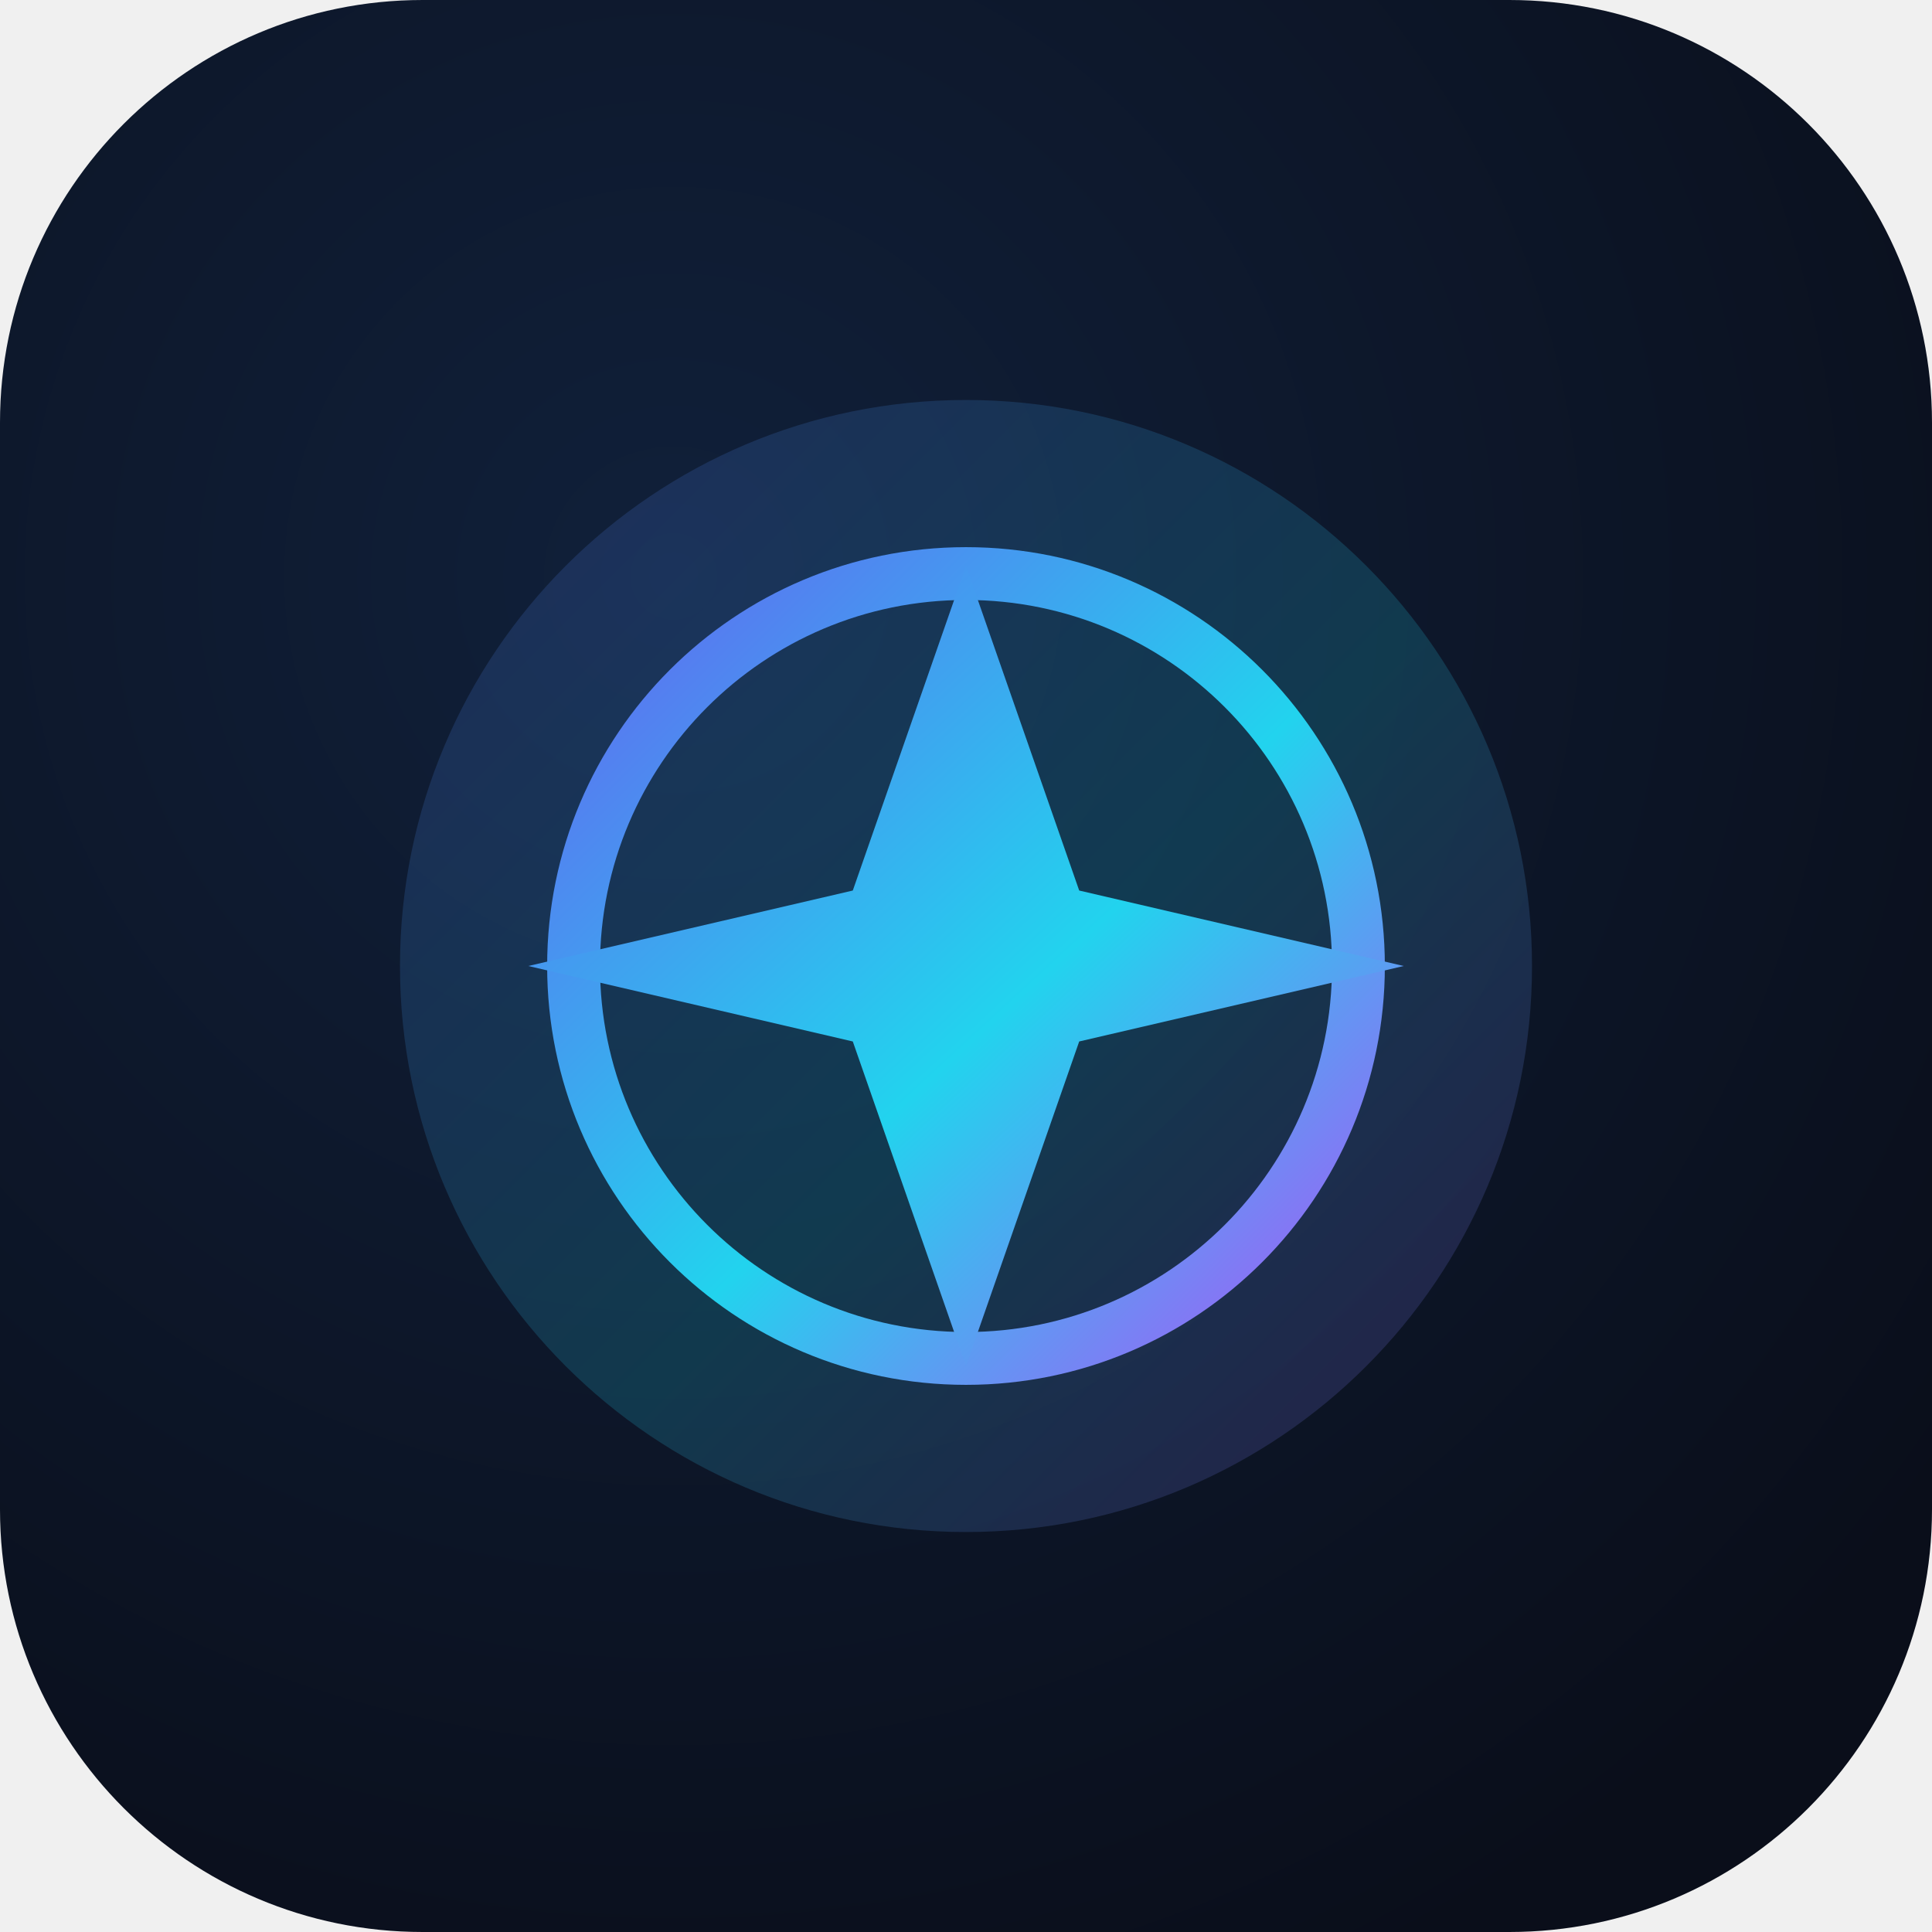
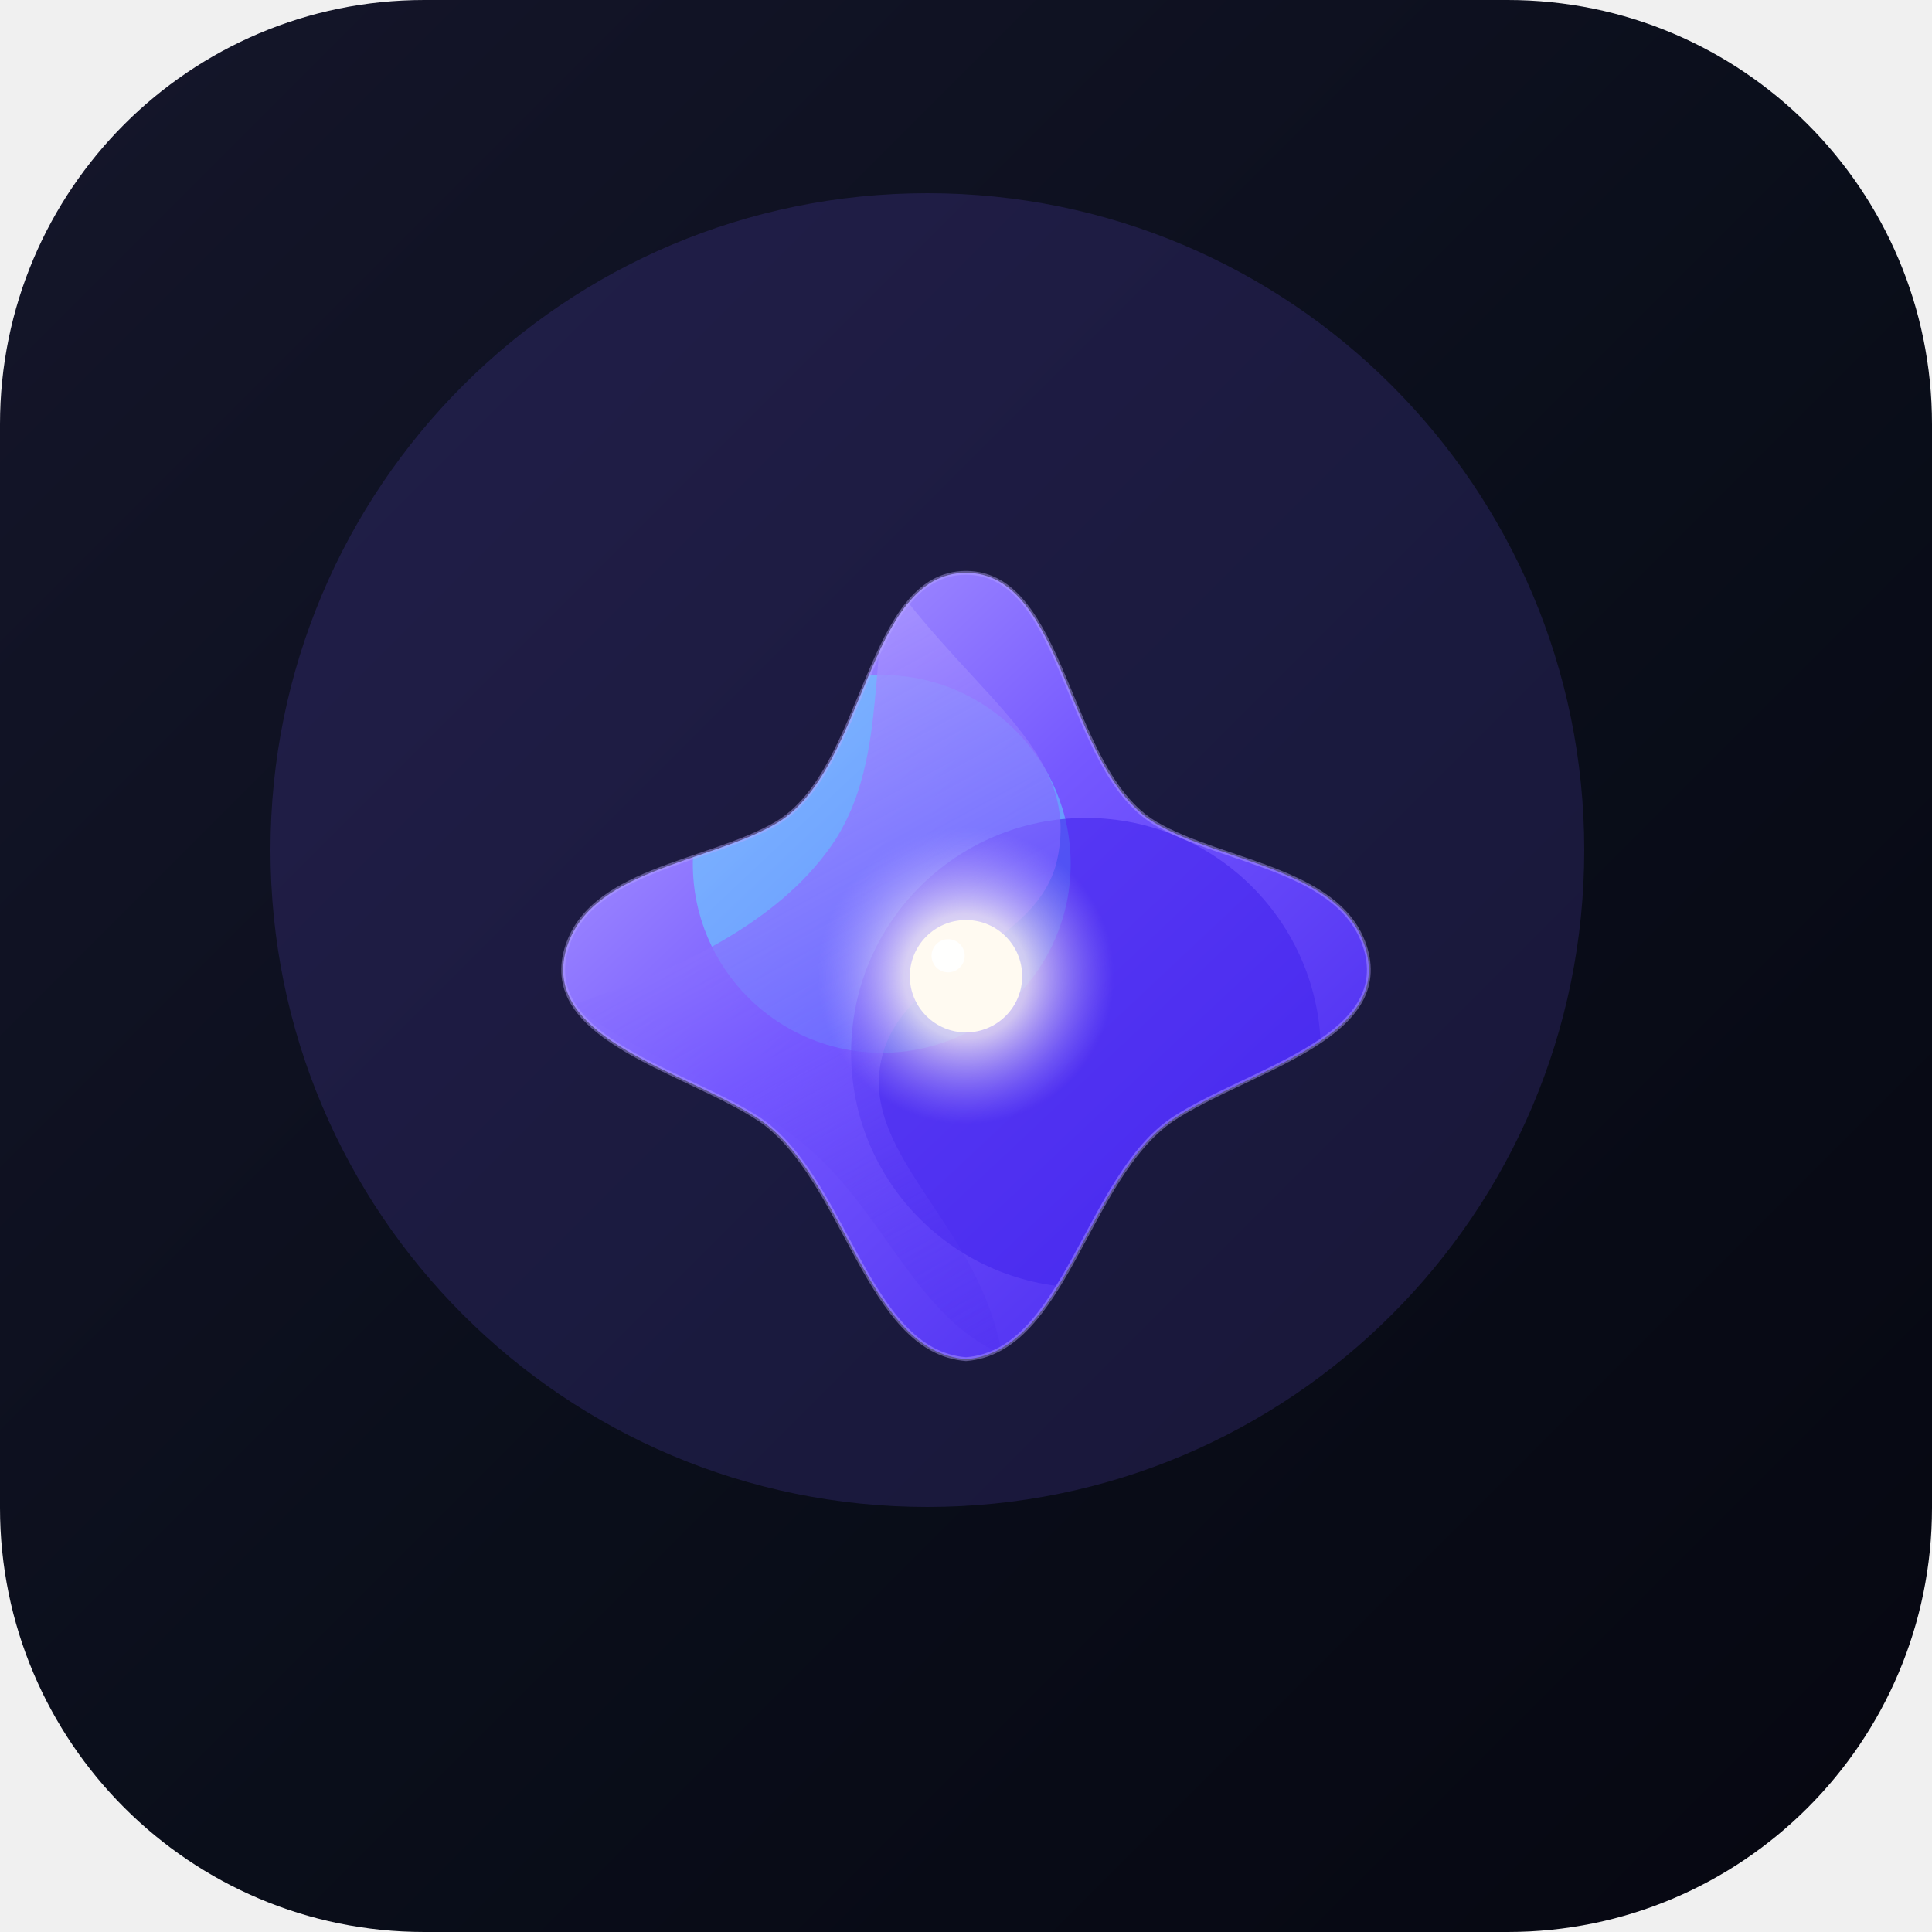
- <svg xmlns="http://www.w3.org/2000/svg" viewBox="0 0 512 512" width="512" height="512">
+ <svg xmlns="http://www.w3.org/2000/svg" viewBox="0 0 560 560" width="560" height="560">
  <defs>
-     <radialGradient id="bg" cx="35%" cy="30%" r="80%">
-       <stop offset="0%" stop-color="#10203a" />
-       <stop offset="100%" stop-color="#0a0e1a" />
+     <linearGradient id="field" x1="0" y1="0" x2="1" y2="1">
+       <stop offset="0" stop-color="#15162B" />
+       <stop offset="0.54" stop-color="#0A0E1A" />
+       <stop offset="1" stop-color="#060711" />
+     </linearGradient>
+     <linearGradient id="body" gradientUnits="userSpaceOnUse" x1="138" y1="128" x2="420" y2="428">
+       <stop offset="0" stop-color="#B7A7FF" />
+       <stop offset="0.44" stop-color="#7558FF" />
+       <stop offset="1" stop-color="#4525ED" />
+     </linearGradient>
+     <linearGradient id="fold" gradientUnits="userSpaceOnUse" x1="174" y1="132" x2="332" y2="420">
+       <stop offset="0" stop-color="#B7A7FF" stop-opacity="0.92" />
+       <stop offset="0.55" stop-color="#7558FF" stop-opacity="0.68" />
+       <stop offset="1" stop-color="#4525ED" stop-opacity="0.16" />
+     </linearGradient>
+     <radialGradient id="coreGlow" cx="50%" cy="50%" r="50%">
+       <stop offset="0" stop-color="#FFFFFF" stop-opacity="0.95" />
+       <stop offset="0.42" stop-color="#FFFAF1" stop-opacity="0.72" />
+       <stop offset="1" stop-color="#B7A7FF" stop-opacity="0" />
    </radialGradient>
-     <linearGradient id="orb" x1="0%" y1="0%" x2="100%" y2="100%">
-       <stop offset="0%" stop-color="#6366f1" />
-       <stop offset="55%" stop-color="#22d3ee" />
-       <stop offset="100%" stop-color="#a855f7" />
-     </linearGradient>
+     <clipPath id="bodyClip">
+       <path d="M280,128 C319,128 319,205 354,226 C381,242 429,244 437,277 C445,311 390,323 361,342 C327,365 319,433 280,436 C241,433 233,365 199,342 C170,323 115,311 123,277 C131,244 179,242 206,226 C241,205 241,128 280,128Z" />
+     </clipPath>
  </defs>
-   <rect width="512" height="512" rx="112" fill="url(#bg)" />
-   <circle cx="256" cy="256" r="150" fill="url(#orb)" opacity="0.18" />
-   <circle cx="256" cy="256" r="104" fill="none" stroke="url(#orb)" stroke-width="14" />
-   <path d="M256 150 L286 236 L372 256 L286 276 L256 362 L226 276 L140 256 L226 236 Z" fill="url(#orb)" />
+   <rect width="560" height="560" rx="123" fill="url(#field)" />
+   <circle cx="268.8" cy="246.4" r="190.4" fill="#7558FF" opacity="0.16" />
+   <g transform="translate(280 280) scale(0.74) translate(-280 -282)">
+     <path d="M280,128 C319,128 319,205 354,226 C381,242 429,244 437,277 C445,311 390,323 361,342 C327,365 319,433 280,436 C241,433 233,365 199,342 C170,323 115,311 123,277 C131,244 179,242 206,226 C241,205 241,128 280,128Z" fill="url(#body)" />
+     <g clip-path="url(#bodyClip)">
+       <circle cx="247" cy="242" r="74" fill="#5EE8FF" fill-opacity="0.48" />
+       <circle cx="327" cy="316" r="92" fill="#4525ED" fill-opacity="0.62" />
+       <path d="M250,130 C285,178 324,198 316,239 C309,277 250,282 246,324 C243,359 286,386 294,434 C261,420 248,379 219,354 C188,327 153,319 126,297 C164,285 203,267 225,238 C249,207 242,165 250,130Z" fill="url(#fold)" />
+     </g>
+     <path d="M280,128 C319,128 319,205 354,226 C381,242 429,244 437,277 C445,311 390,323 361,342 C327,365 319,433 280,436 C241,433 233,365 199,342 C170,323 115,311 123,277 C131,244 179,242 206,226 C241,205 241,128 280,128Z" fill="none" stroke="#B7A7FF" stroke-opacity="0.42" stroke-width="1.5" />
+     <circle cx="280" cy="286" r="58" fill="url(#coreGlow)" />
+     <circle cx="280" cy="286" r="22" fill="#FFFAF1" />
+     <circle cx="273" cy="278" r="6.5" fill="#FFFFFF" fill-opacity="0.9" />
+   </g>
</svg>
